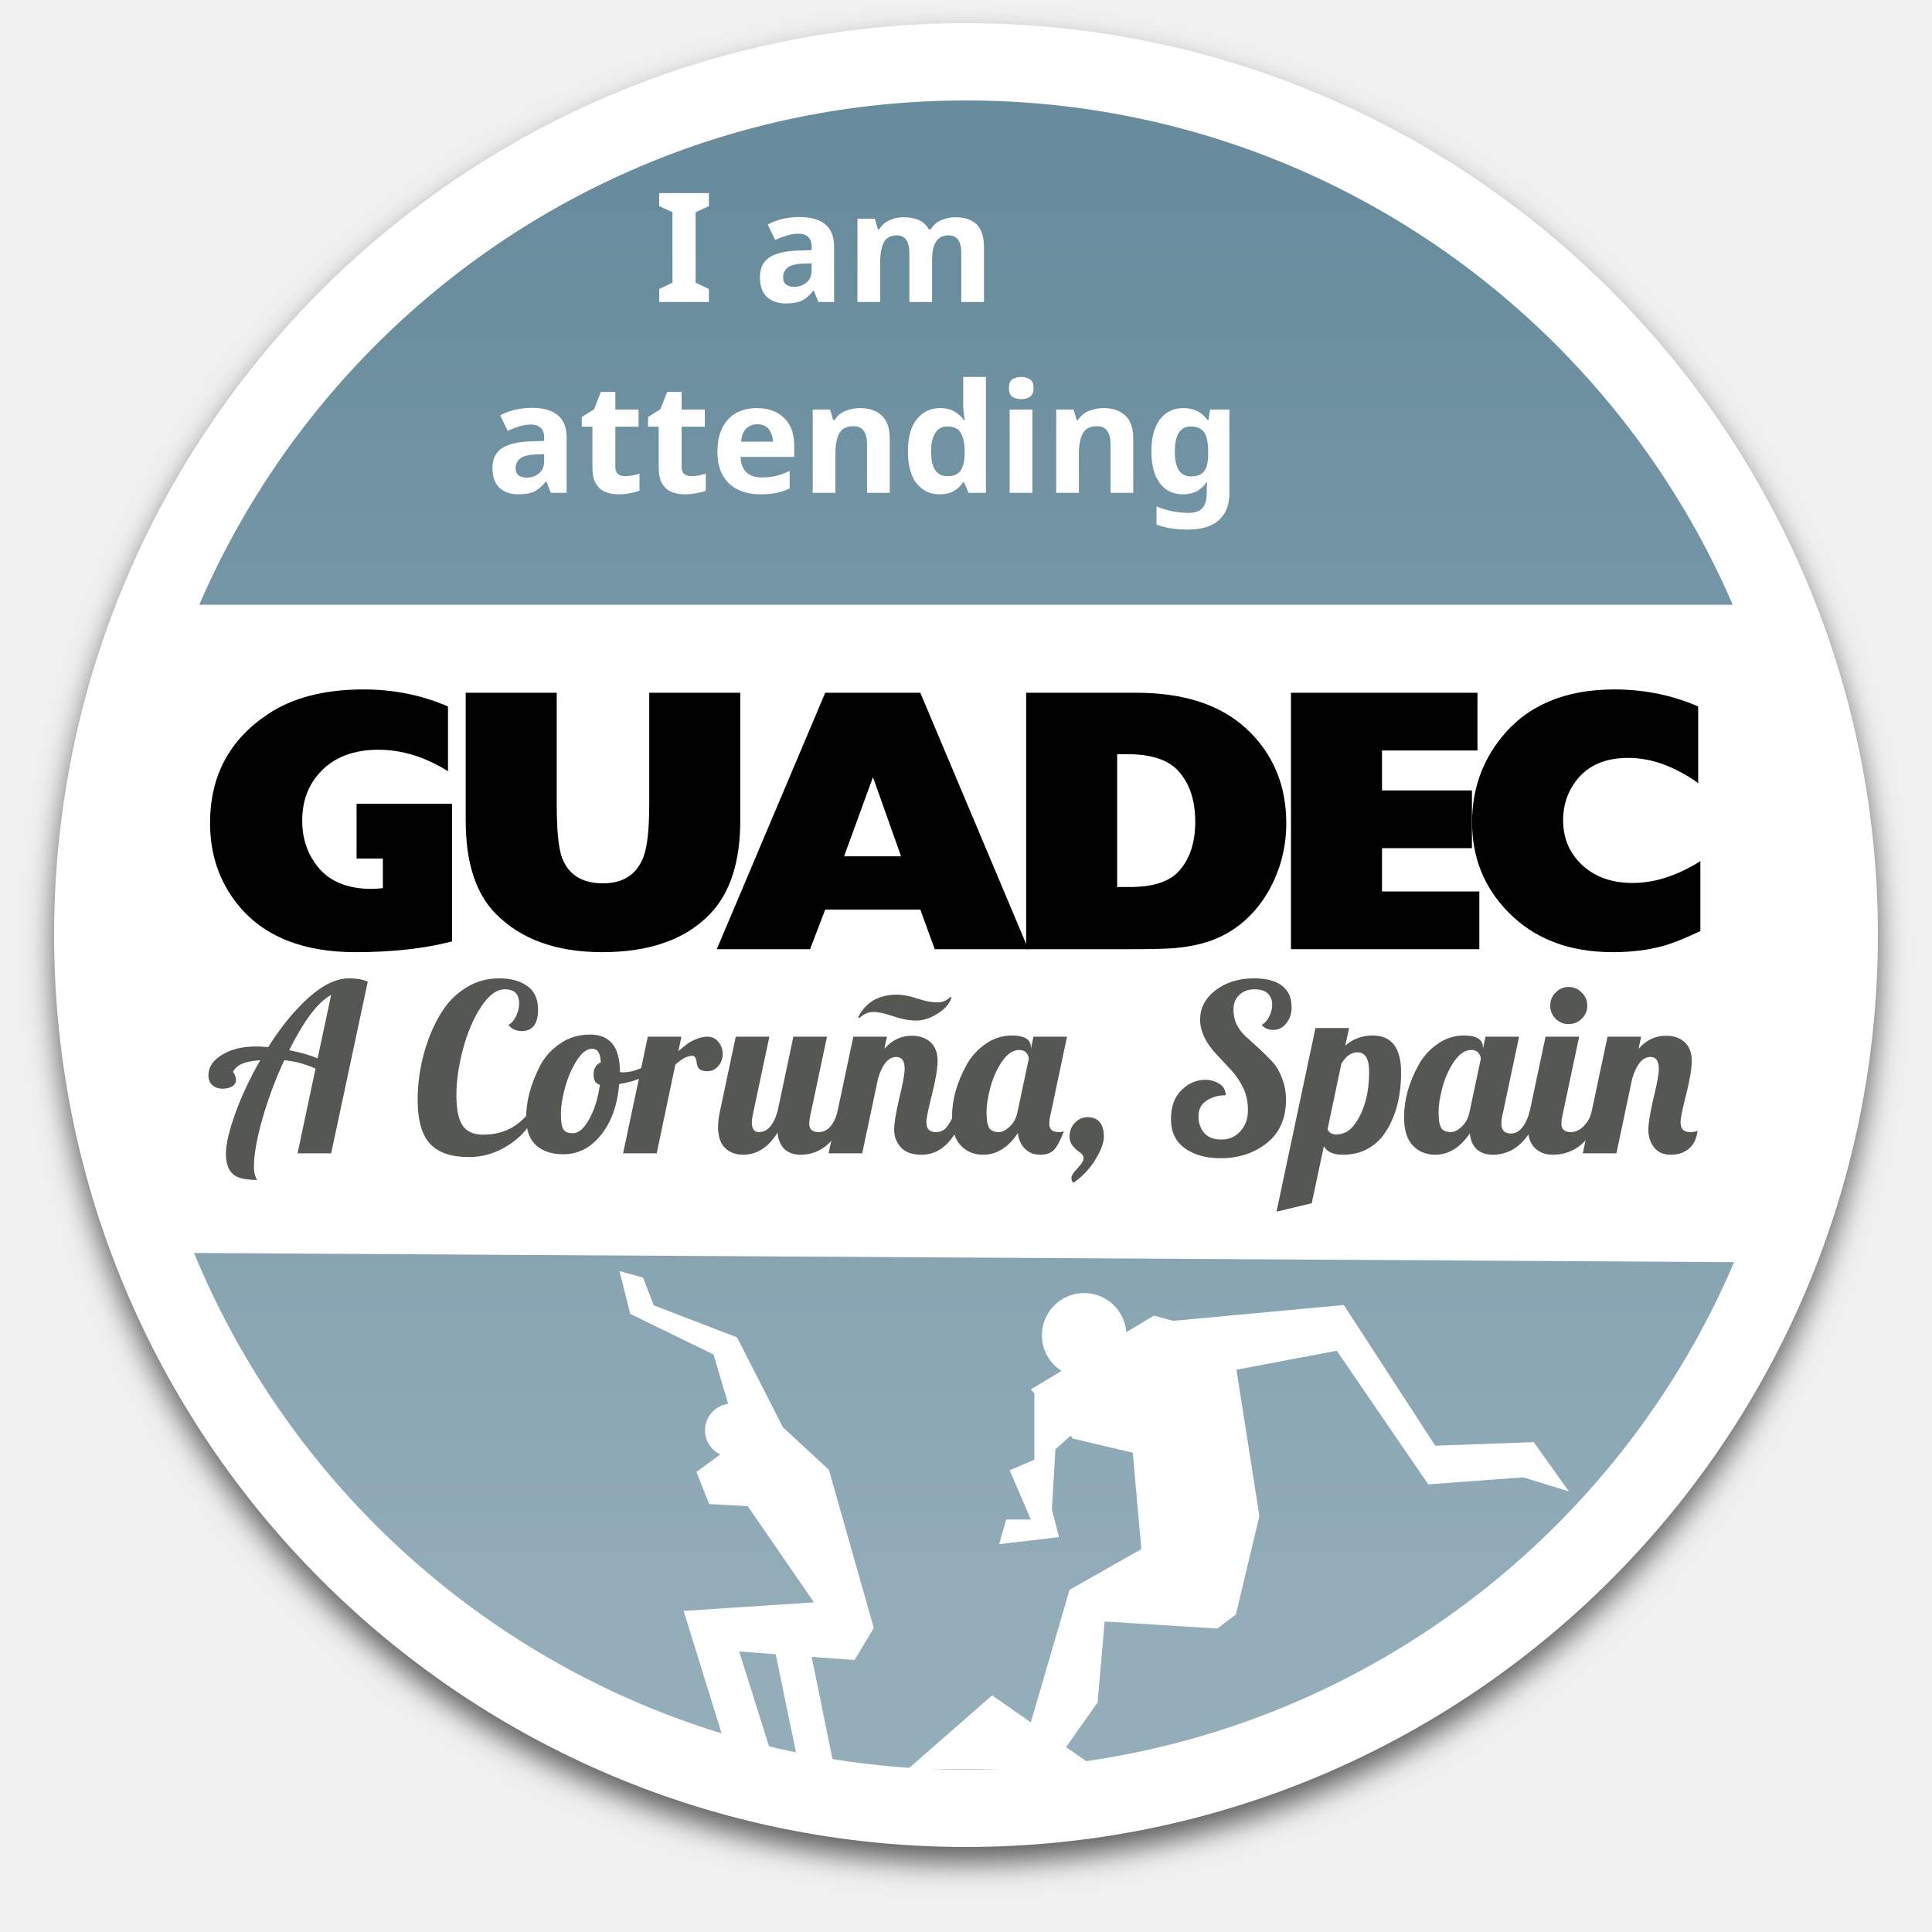
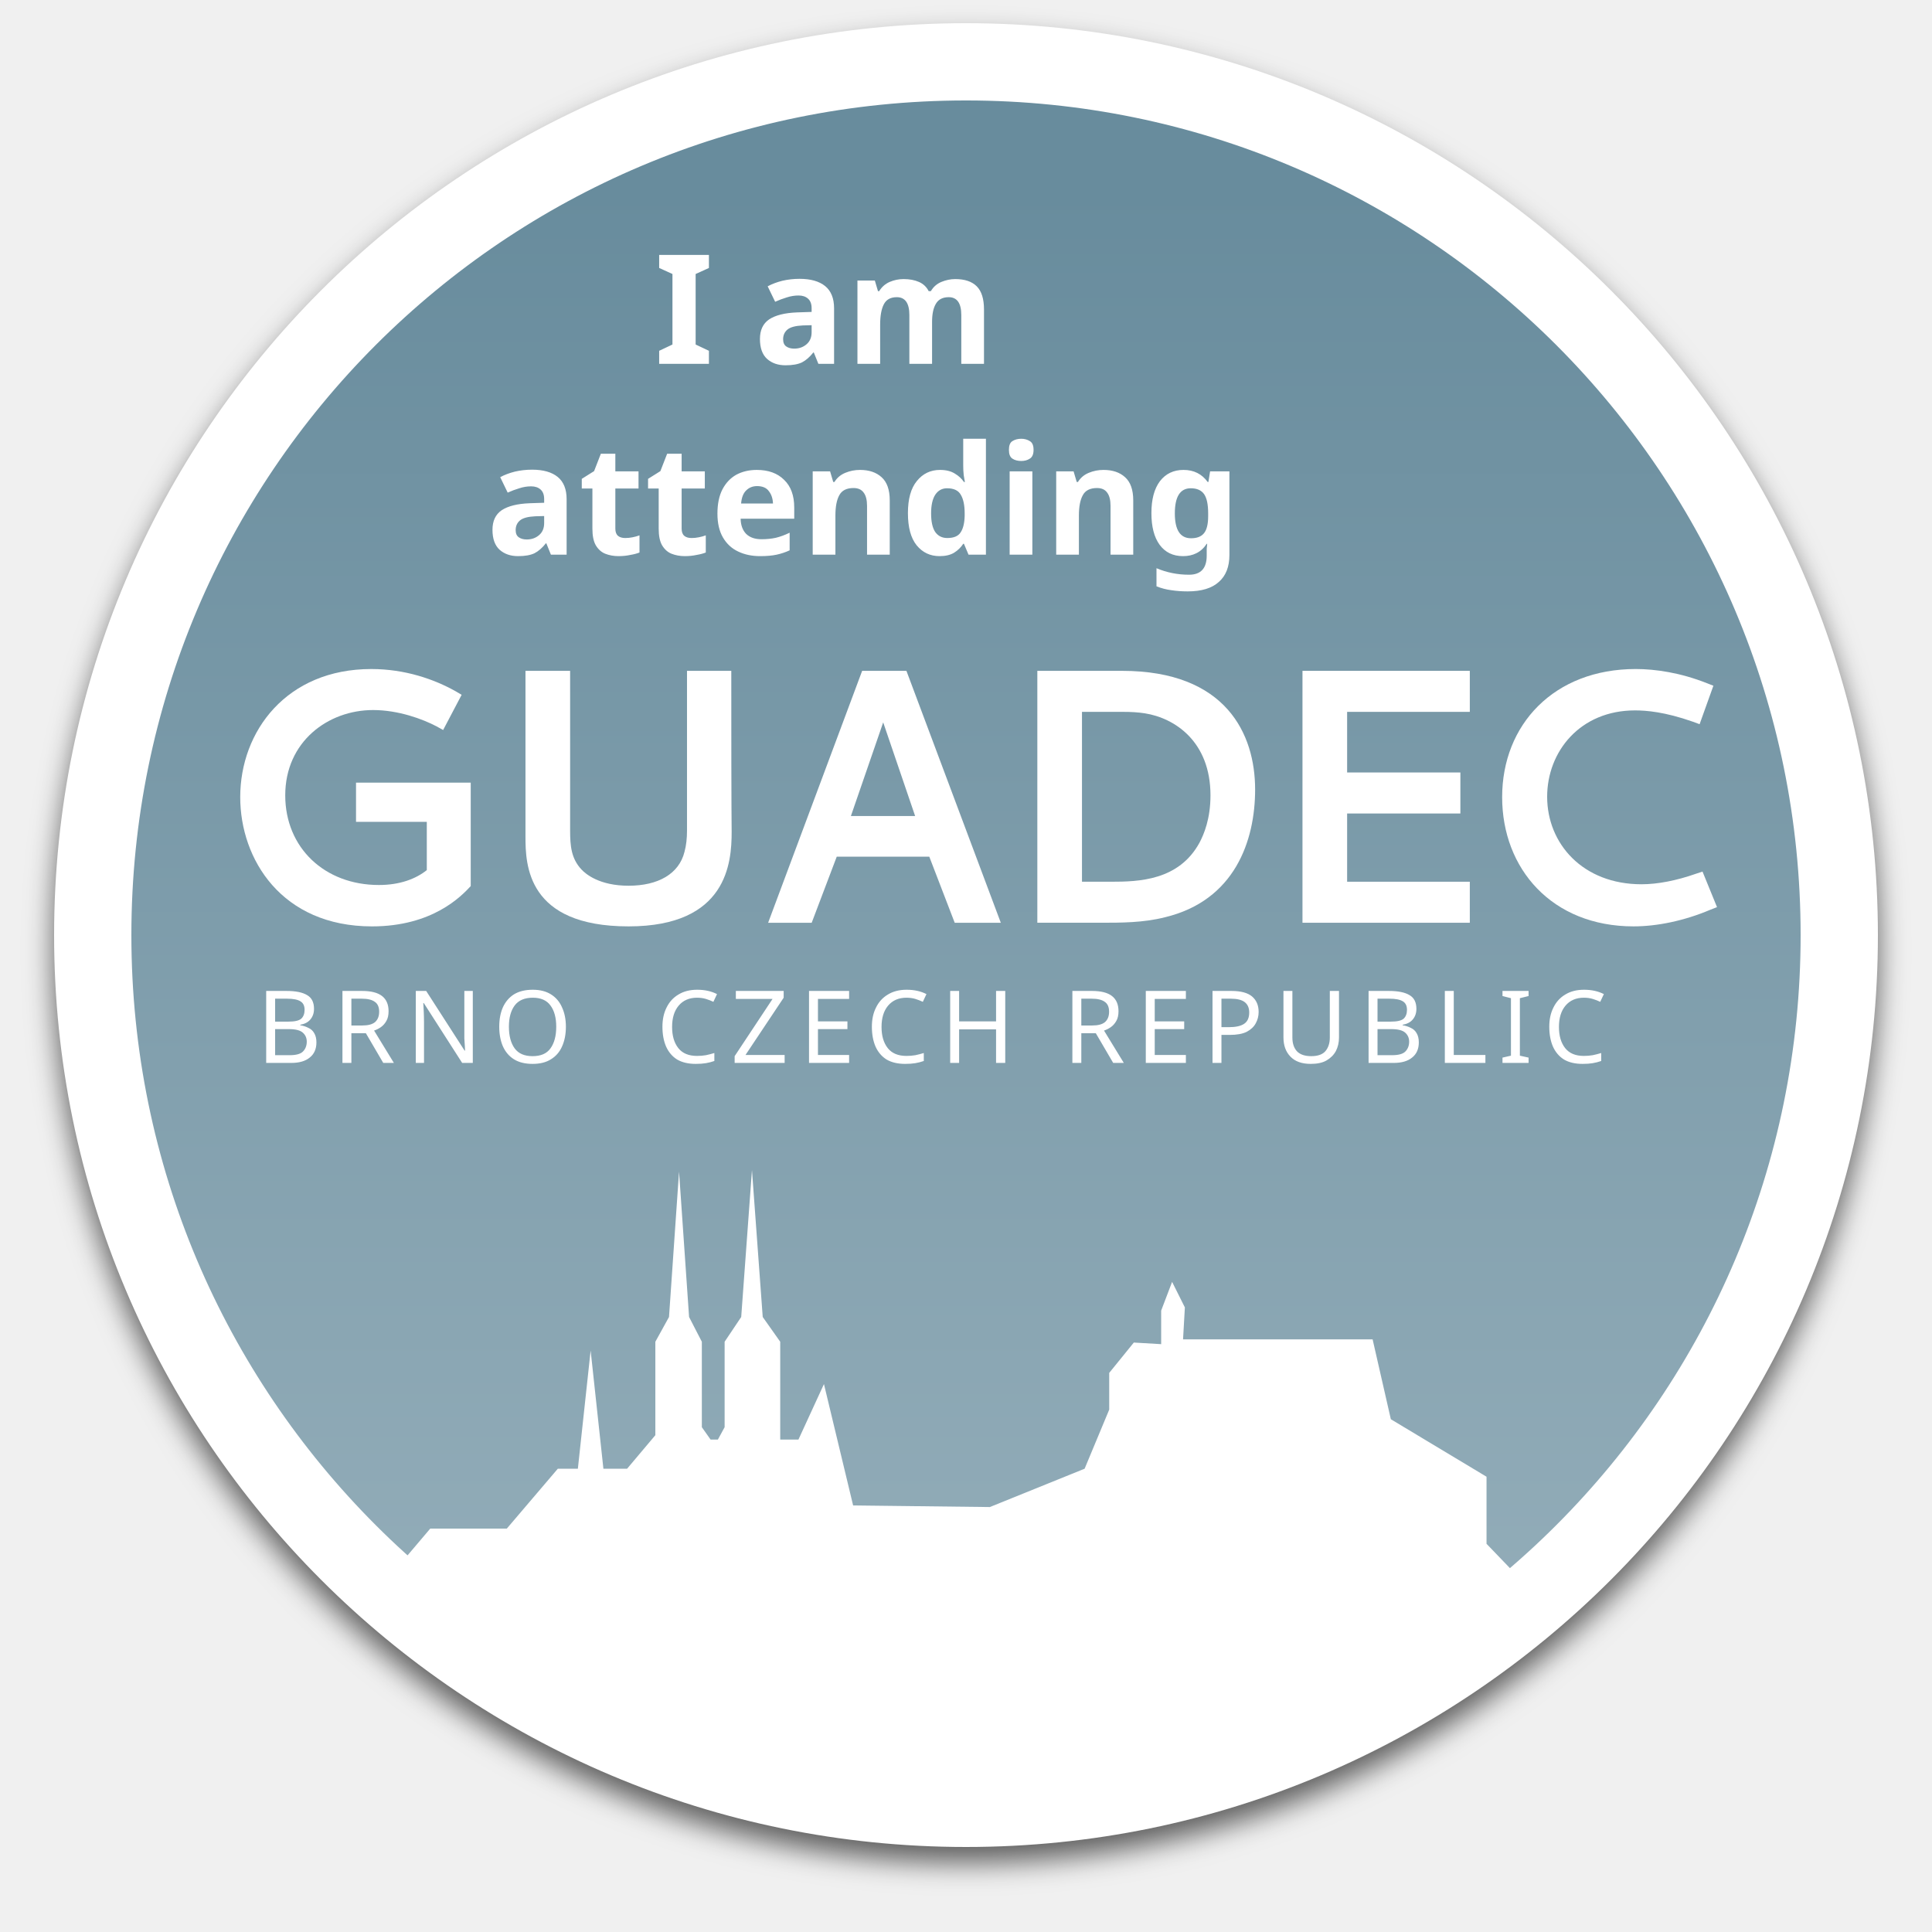
<svg xmlns="http://www.w3.org/2000/svg" xmlns:xlink="http://www.w3.org/1999/xlink" width="125" height="125" id="svg19724" version="1.1">
  <defs id="defs19726">
    <linearGradient id="linearGradient3778-0">
      <stop style="stop-color:#688c9d;stop-opacity:1" offset="0" id="stop3780-4" />
      <stop style="stop-color:#93adb9;stop-opacity:1" offset="1" id="stop3782-9" />
    </linearGradient>
    <linearGradient y2="299.804" x2="512.5" y1="610.862" x1="512.5" gradientTransform="matrix(1.658194,0,0,1.468746,-220.5398,-939.0605)" gradientUnits="userSpaceOnUse" id="linearGradient19808" xlink:href="#linearGradient3778-0" />
    <linearGradient xlink:href="#linearGradient3778-0" id="linearGradient20336" gradientUnits="userSpaceOnUse" gradientTransform="matrix(2.014795,0,0,1.784605,-298.1306,-1046.131)" x1="176.428" y1="1112.68" x2="176.428" y2="1165.106" />
    <linearGradient xlink:href="#linearGradient3778-0" id="linearGradient20370" gradientUnits="userSpaceOnUse" gradientTransform="matrix(2.014795,0,0,1.784605,-298.1306,-1971.493)" x1="176.428" y1="1112.68" x2="176.428" y2="1165.106" />
    <filter id="filter20439">
      <feGaussianBlur stdDeviation="0.908" id="feGaussianBlur20441" />
    </filter>
    <filter id="filter20451">
      <feGaussianBlur stdDeviation="2.269" id="feGaussianBlur20453" />
    </filter>
  </defs>
  <g id="layer1" transform="translate(0,-927.3622)">
    <path transform="translate(0,2)" d="m 62.5,941.375 c -25.681,0 -46.5,20.819 -46.5,46.5 0,25.681 20.819,46.5 46.5,46.5 25.681,0 46.5,-20.819 46.5,-46.5 0,-25.681 -20.819,-46.5 -46.5,-46.5 z" id="path20421" style="color:#000000;fill:#000000;fill-opacity:1;fill-rule:nonzero;stroke:#000000;stroke-width:5;stroke-miterlimit:4;stroke-opacity:1;stroke-dasharray:none;marker:none;visibility:visible;display:inline;overflow:visible;enable-background:new;opacity:0.563;filter:url(#filter20451)" xlink:href="#path19779" />
    <path xlink:href="#path19779" style="opacity:0.608;color:#000000;fill:#000000;fill-opacity:1;fill-rule:nonzero;stroke:#000000;stroke-width:5;stroke-miterlimit:4;stroke-opacity:1;stroke-dasharray:none;marker:none;visibility:visible;display:inline;overflow:visible;filter:url(#filter20439);enable-background:new" id="path20334" d="m 62.5,931.375 c -31.204,0 -56.5,25.296 -56.5,56.5 0,31.204 25.296,56.5 56.5,56.5 31.204,0 56.5,-25.296 56.5,-56.5 0,-31.204 -25.296,-56.5 -56.5,-56.5 z" transform="translate(0,1)" />
    <path style="color:#000000;fill:url(#linearGradient20336);fill-opacity:1;fill-rule:nonzero;stroke:#ffffff;stroke-width:5;stroke-miterlimit:4;stroke-opacity:1;stroke-dasharray:none;marker:none;visibility:visible;display:inline;overflow:visible;enable-background:new" d="m 119,987.862 c 0,31.204 -25.296,56.5 -56.5,56.5 -31.204,0 -56.5,-25.296 -56.5,-56.5 0,-31.204 25.296,-56.5 56.5,-56.5 31.204,0 56.5,25.296 56.5,56.5 z" id="path19779" />
-     <path style="color:#000000;fill:#ffffff;fill-opacity:1;fill-rule:nonzero;stroke:none;stroke-width:5;marker:none;visibility:visible;display:inline;overflow:visible;enable-background:new" d="M 10.969,39.125 C 5.432,48.212 6,51.749 6,62.5 6,68.993 7.096,75.236 9.113,81.048 L 114.577,81.675 C 116.152,76.475 119,68.209 119,62.5 c 0,-10.751 0.068,-14.288 -5.469,-23.375 z" transform="translate(0,927.3622)" id="path20366" />
-     <g transform="matrix(0.2816168,0,0,0.2816168,-39.98071,926.1469)" id="text5755" style="font-size:85.013px;font-style:normal;font-variant:normal;font-weight:normal;font-stretch:normal;text-align:start;line-height:125%;letter-spacing:0px;word-spacing:0px;writing-mode:lr-tb;text-anchor:start;fill:#000000;fill-opacity:1;stroke:none;font-family:Gill Sans ExtraBoldDisplay;-inkscape-font-specification:Gill Sans ExtraBoldDisplay">
-       <path id="path5800" style="line-height:125%;letter-spacing:-6.071;font-family:Gill Sans ExtraBoldDisplay;-inkscape-font-specification:Gill Sans ExtraBoldDisplay" d="m 244.892,166.619 0,14.877 c -5.271,-3.287 -10.598,-4.931 -15.982,-4.931 -5.554,5e-5 -9.918,1.615 -13.092,4.846 -2.947,3.004 -4.421,6.829 -4.421,11.477 -2e-5,3.741 0.992,6.999 2.975,9.777 2.72,3.911 7.028,5.866 12.922,5.866 0.737,1e-5 1.615,-0.057 2.635,-0.17 l 0,-6.801 -6.036,0 0,-12.582 21.933,0 0,31.625 c -6.348,1.644 -13.744,2.465 -22.188,2.465 -12.015,-10e-6 -20.97,-3.571 -26.864,-10.712 -4.364,-5.327 -6.546,-11.647 -6.546,-18.958 0,-10.768 4.421,-19.1 13.262,-24.994 5.668,-3.797 13.007,-5.696 22.018,-5.696 6.914,6e-5 13.375,1.304 19.383,3.911" />
-       <path id="path5802" style="line-height:125%;letter-spacing:-6.071;font-family:Gill Sans ExtraBoldDisplay;-inkscape-font-specification:Gill Sans ExtraBoldDisplay" d="m 291.128,163.473 20.913,0 0,29.33 c -7e-5,9.465 -2.295,16.606 -6.886,21.423 -5.611,5.894 -13.886,8.841 -24.824,8.841 -10.542,-10e-6 -18.703,-2.947 -24.484,-8.841 -4.591,-4.647 -6.886,-11.788 -6.886,-21.423 l 0,-29.33 20.913,0 0,25.589 c -3e-5,5.951 0.397,10.032 1.19,12.242 1.474,3.967 4.619,5.951 9.436,5.951 4.704,2e-5 7.821,-2.069 9.351,-6.206 0.85,-2.324 1.275,-6.319 1.275,-11.987 l 0,-25.589" />
-       <path id="path5804" style="line-height:125%;letter-spacing:-6.071;font-family:Gill Sans ExtraBoldDisplay;-inkscape-font-specification:Gill Sans ExtraBoldDisplay" d="m 356.721,222.387 -3.316,-9.096 -21.848,0 -3.486,9.096 -21.423,0 24.909,-58.914 21.848,0 24.824,58.914 -21.508,0 m -14.197,-39.531 -6.631,18.193 13.092,0 -6.461,-18.193" />
-       <path id="path5806" style="line-height:125%;letter-spacing:-6.071;font-family:Gill Sans ExtraBoldDisplay;-inkscape-font-specification:Gill Sans ExtraBoldDisplay" d="m 377.72,222.387 0,-58.914 25.334,0 c 10.882,6e-5 19.298,2.749 25.249,8.246 6.121,5.668 9.181,12.922 9.181,21.763 -7e-5,5.554 -1.36,10.74 -4.081,15.557 -2.891,4.987 -6.744,8.558 -11.562,10.712 -2.777,1.247 -6.093,2.04 -9.947,2.38 -1.984,0.17 -5.413,0.255 -10.287,0.255 l -23.889,0 m 20.913,-44.802 0,30.52 2.89,0 c 5.157,2e-5 8.841,-1.133 11.052,-3.401 2.664,-2.777 3.996,-6.631 3.996,-11.562 -4e-5,-5.157 -1.389,-9.153 -4.166,-11.987 -2.324,-2.38 -6.149,-3.571 -11.477,-3.571 l -2.295,0" />
-       <path id="path5808" style="line-height:125%;letter-spacing:-6.071;font-family:Gill Sans ExtraBoldDisplay;-inkscape-font-specification:Gill Sans ExtraBoldDisplay" d="m 481.836,209.125 0,13.262 -43.272,0 0,-58.914 42.847,0 0,13.262 -21.933,0 0,9.181 20.658,0 0,13.262 -20.658,0 0,9.947 22.358,0" />
-       <path id="path5810" style="line-height:125%;letter-spacing:-6.071;font-family:Gill Sans ExtraBoldDisplay;-inkscape-font-specification:Gill Sans ExtraBoldDisplay" d="m 532.622,202.154 0,16.067 c -3.457,1.644 -6.291,2.777 -8.501,3.401 -3.457,0.963 -7.34,1.445 -11.647,1.445 -10.088,-10e-6 -18.136,-3.117 -24.144,-9.351 -5.441,-5.611 -8.161,-12.44 -8.161,-20.488 0,-7.424 2.267,-13.942 6.801,-19.553 5.894,-7.311 14.537,-10.967 25.929,-10.967 6.801,6e-5 13.205,1.304 19.213,3.911 l 0,17.598 c -5.441,-3.854 -10.797,-5.781 -16.067,-5.781 -5.328,5e-5 -9.323,1.757 -11.987,5.271 -1.984,2.607 -2.975,5.611 -2.975,9.011 -2e-5,4.194 1.474,7.651 4.421,10.372 2.947,2.72 6.801,4.081 11.562,4.081 5.044,10e-6 10.23,-1.672 15.557,-5.016" />
+     <text xml:space="preserve" style="font-size:9.877px;font-style:normal;font-variant:normal;font-weight:bold;font-stretch:normal;text-align:center;line-height:125%;letter-spacing:0px;word-spacing:0px;writing-mode:lr-tb;text-anchor:middle;fill:#ffffff;fill-opacity:1;stroke:none;font-family:Cantarell;-inkscape-font-specification:Cantarell Bold" x="62.297" y="950.902" id="text20415">
+       <tspan id="tspan20417" x="63.647" y="950.902">I am </tspan>
+       <tspan x="62.297" y="963.249" id="tspan20419">attending</tspan>
+     </text>
+     <path style="color:#000000;fill:#ffffff;fill-opacity:1;fill-rule:nonzero;stroke:none;stroke-width:1;marker:none;visibility:visible;display:inline;overflow:visible;enable-background:accumulate" id="path7675-5-4-0-2" d="m 271,350.594 a 53.5,53.5 0 1 1 -107,0 53.5,53.5 0 1 1 107,0 z" transform="matrix(4.112957,0,0,4.112957,-491.0682,-750.2557)" />
+     <path style="fill:#ffffff;fill-opacity:1;stroke:none" d="m 26.303,1032.116 0,-4.045 1.533,-1.808 4.953,0 3.302,-3.875 1.297,0 0.826,-7.647 0.826,7.647 1.533,0 1.828,-2.17 0,-6.045 0.884,-1.602 0.649,-9.403 0.649,9.403 0.826,1.602 0,5.528 0.566,0.801 0.472,0 0.436,-0.801 0,-5.528 1.073,-1.602 0.696,-9.507 0.696,9.507 1.132,1.602 0,6.329 1.179,0 1.651,-3.591 1.887,7.853 8.845,0.104 6.132,-2.48 1.592,-3.823 0,-2.377 1.592,-1.963 1.769,0.104 0,-2.17 0.708,-1.86 0.826,1.653 -0.118,2.067 12.265,0 1.179,5.167 6.191,3.72 0,4.34 3.479,3.617 0,1.522 -16.421,8.475 -20.92,4.334 -18.451,-3.342 -17.562,-9.736" id="path6207-4-2-4-7" />
+     <g transform="matrix(0.2964515,0,0,0.2964515,-31.62758,904.8452)" style="font-size:79.219px;font-style:normal;font-variant:normal;font-weight:bold;font-stretch:normal;text-align:start;line-height:125%;letter-spacing:0px;word-spacing:0px;writing-mode:lr-tb;text-anchor:start;fill:#ffffff;fill-opacity:1;stroke:none;font-family:Cantarell;-inkscape-font-specification:Cantarell Bold" id="text3000-5-5-2-3-0">
+       <path d="m 209.421,269.341 0,-22.577 -25.033,0 0,8.556 15.448,0 0,10.536 c -2.377,1.901 -5.862,3.248 -10.457,3.248 -11.883,0 -20.439,-8.16 -20.439,-19.567 0,-11.724 9.348,-18.616 19.171,-18.616 5.545,0 10.853,1.98 13.863,3.565 l 1.426,0.792 4.04,-7.684 -1.347,-0.792 c -4.674,-2.614 -11.011,-4.832 -18.379,-4.832 -18.458,0 -28.598,13.546 -28.598,27.964 0,13.546 9.031,28.202 28.757,28.202 13.23,0 19.488,-6.575 21.548,-8.793" style="fill:#ffffff;fill-opacity:1" id="path6549-6-1-2-3-3" />
+       <path d="m 243.87,278.135 c 21.548,0 22.498,-13.943 22.498,-20.597 0,-3.565 -0.079,-4e-5 -0.079,-35.173 l -9.665,0 0,34.856 c 0,1.664 -0.158,3.248 -0.555,4.674 -1.188,4.753 -5.704,7.367 -12.2,7.367 -6.338,0 -9.348,-2.535 -10.298,-3.565 -2.218,-2.377 -2.456,-5.149 -2.456,-8.476 l 0,-34.856 -9.744,0 0,35.728 0,0.475 c 0,6.1 0.317,19.567 22.498,19.567" style="fill:#ffffff;fill-opacity:1" id="path6551-0-5-4-9-7" />
+       <path d="m 294.849,222.365 -20.518,54.978 9.506,0 5.466,-14.418 20.201,0 5.545,14.418 10.061,0 -20.597,-54.978 -9.665,0 m 11.566,31.688 -14.022,0 7.051,-20.439 6.971,20.439" style="fill:#ffffff;fill-opacity:1" id="path6553-16-5-6-8-9" />
+       <path d="m 351.779,231.316 c 1.664,0 3.248,0.079 4.753,0.317 6.575,1.03 14.339,6.179 14.339,17.904 0,5.149 -1.426,8.476 -2.377,10.298 -4.515,8.318 -13.309,8.556 -19.329,8.556 l -6.338,0 0,-37.075 8.952,0 m -0.238,-8.952 -18.458,0 0,54.978 13.705,0 c 4.595,0 9.427,0 14.101,-1.188 15.289,-3.644 19.726,-16.715 19.726,-27.885 0,-12.121 -6.338,-25.905 -29.073,-25.905" style="fill:#ffffff;fill-opacity:1" id="path6555-2-6-4-0-7" />
+       <path d="m 390.95,277.343 36.52,0 0,-8.952 -26.776,0 0,-14.893 24.716,0 0,-8.952 -24.716,0 0,-13.23 26.776,0 0,-8.952 -36.52,0 0,54.978" style="fill:#ffffff;fill-opacity:1" id="path6557-6-3-1-9-4" />
+       <path d="m 463.68,221.968 c -17.824,0 -29.153,12.121 -29.153,27.964 0,15.606 10.853,28.202 28.677,28.202 5.07,0 11.011,-1.188 16.794,-3.644 l 1.426,-0.555 -3.169,-7.763 -1.426,0.475 c -4.278,1.505 -8.397,2.297 -11.883,2.297 -12.833,0 -20.597,-8.873 -20.597,-19.092 0,-9.902 7.209,-18.854 19.171,-18.854 2.456,0 6.496,0.317 12.596,2.456 l 1.505,0.555 3.01,-8.397 -1.426,-0.555 c -5.783,-2.297 -11.249,-3.09 -15.527,-3.09" style="fill:#ffffff;fill-opacity:1" id="path6559-6-5-4-4-2" />
    </g>
-     <g transform="matrix(0.2816072,0,0,0.2816072,-219.0429,874.1142)" id="text3581" style="font-size:53.605px;font-style:normal;font-variant:normal;font-weight:normal;font-stretch:normal;text-align:start;line-height:125%;letter-spacing:0px;word-spacing:0px;writing-mode:lr-tb;text-anchor:start;fill:#555753;fill-opacity:1;stroke:none;font-family:Lobster;-inkscape-font-specification:Lobster">
-       <path id="path3586" d="m 853.915,454.065 -7.719,0 4.128,-19.459 c -2.359,-1.072 -4.753,-1.715 -7.183,-1.93 -2.037,4.396 -3.717,8.898 -5.039,13.508 -1.287,4.574 -1.93,8.237 -1.93,10.989 -1e-5,1.251 0.25,2.251 0.75,3.002 -2.716,-10e-6 -4.556,-0.429 -5.521,-1.287 -1.108,-0.965 -1.662,-2.537 -1.662,-4.717 0,-2.18 0.715,-5.271 2.144,-9.274 1.465,-4.038 3.377,-8.112 5.736,-12.222 -3.574,0.214 -5.664,1.144 -6.272,2.787 0.143,2e-5 0.286,0.197 0.429,0.59 0.179,0.357 0.268,0.786 0.268,1.287 0,0.5 -0.286,0.947 -0.858,1.34 -0.572,0.357 -1.322,0.536 -2.251,0.536 -0.893,10e-6 -1.662,-0.268 -2.305,-0.804 -0.608,-0.536 -0.911,-1.304 -0.911,-2.305 0,-1.858 1.036,-3.413 3.109,-4.664 2.073,-1.286 4.681,-1.93 7.826,-1.93 0.75,3e-5 1.68,0.054 2.787,0.161 2.93,-4.646 6.022,-8.434 9.274,-11.364 3.288,-2.966 6.415,-4.449 9.381,-4.449 1.608,4e-5 3.02,0.25 4.235,0.75 l -8.416,39.453 m -3.109,-21.817 3.109,-14.581 c -3.002,1.608 -6.218,5.843 -9.649,12.704 2.573,0.5 4.753,1.126 6.54,1.876" />
-       <path id="path3588" d="m 897.106,419.651 c -2e-5,-2.18 -1.09,-3.27 -3.27,-3.27 -1.894,4e-5 -3.717,1.34 -5.468,4.02 -1.751,2.645 -3.145,5.897 -4.181,9.756 -1.001,3.86 -1.501,7.38 -1.501,10.56 -10e-6,3.181 0.465,5.486 1.394,6.915 0.929,1.429 2.519,2.144 4.771,2.144 4.503,0 8.076,-1.787 10.721,-5.361 l 1.233,0.536 c -0.893,2.251 -2.269,4.163 -4.128,5.736 -3.395,2.823 -7.112,4.235 -11.15,4.235 -4.038,0 -7.004,-1.018 -8.898,-3.055 -1.894,-2.037 -2.841,-5.414 -2.841,-10.131 0,-4.717 0.84,-9.381 2.519,-13.991 0.965,-2.573 2.126,-4.86 3.484,-6.861 1.394,-2.037 3.181,-3.717 5.361,-5.039 2.216,-1.322 4.664,-1.983 7.344,-1.983 2.716,4e-5 4.878,0.59 6.486,1.769 1.644,1.144 2.466,2.948 2.466,5.414 -2e-5,3.288 -1.251,4.932 -3.752,4.932 -1.251,2e-5 -2.269,-0.465 -3.055,-1.394 0.643,-0.322 1.215,-0.965 1.715,-1.93 0.5,-1.001 0.75,-2.001 0.75,-3.002" />
-       <path id="path3590" d="m 913.404,426.78 c 4.574,3e-5 6.861,2.859 6.861,8.577 0.143,0.071 0.339,0.107 0.59,0.107 2.43,2e-5 5.182,-1.072 8.255,-3.216 l 0.482,1.447 c -2.108,2.287 -5.271,3.77 -9.488,4.449 -0.429,4.896 -1.84,8.809 -4.235,11.74 -2.359,2.93 -5.218,4.396 -8.577,4.396 -2.645,0 -4.735,-0.679 -6.272,-2.037 -1.537,-1.358 -2.305,-3.502 -2.305,-6.433 0,-3.717 1.054,-7.648 3.163,-11.793 1.072,-2.073 2.609,-3.788 4.61,-5.146 2.001,-1.394 4.306,-2.091 6.915,-2.091 m -3.967,22.675 c 1.322,0 2.573,-1.072 3.752,-3.216 1.215,-2.144 2.037,-4.789 2.466,-7.934 -0.965,-0.214 -1.447,-1.001 -1.447,-2.359 -10e-6,-1.358 0.554,-2.287 1.662,-2.787 -0.071,-1.144 -0.268,-1.948 -0.59,-2.412 -0.286,-0.465 -0.768,-0.697 -1.447,-0.697 -1.179,3e-5 -2.341,0.893 -3.484,2.68 -1.144,1.787 -2.037,3.842 -2.68,6.165 -0.643,2.323 -0.965,4.378 -0.965,6.165 -10e-6,1.751 0.197,2.93 0.59,3.538 0.393,0.572 1.108,0.858 2.144,0.858" />
-       <path id="path3592" d="m 926.669,427.263 7.719,0 -0.697,3.324 c 0.822,-0.715 1.483,-1.251 1.983,-1.608 0.5,-0.393 1.179,-0.768 2.037,-1.126 0.858,-0.393 1.769,-0.59 2.734,-0.59 0.965,3e-5 1.769,0.393 2.412,1.179 0.679,0.786 1.018,1.715 1.018,2.787 -2e-5,1.072 -0.34,2.001 -1.018,2.787 -0.679,0.786 -1.501,1.179 -2.466,1.179 -0.929,2e-5 -1.572,-0.179 -1.93,-0.536 -0.322,-0.393 -0.5,-0.804 -0.536,-1.233 -0.107,-1.179 -0.447,-1.769 -1.018,-1.769 -1.144,2e-5 -2.448,0.679 -3.913,2.037 l -4.288,20.37 -7.719,0 5.682,-26.803" />
-       <path id="path3594" d="m 960.116,427.263 7.719,0 -3.86,18.226 c -0.143,0.608 -0.214,1.215 -0.214,1.823 -2e-5,1.251 0.733,1.876 2.198,1.876 1.966,1e-5 3.413,-1.572 4.342,-4.717 l 2.251,0 c -2.323,6.611 -5.914,9.917 -10.775,9.917 -1.537,0 -2.77,-0.429 -3.699,-1.287 -0.929,-0.893 -1.465,-2.162 -1.608,-3.806 -2.073,3.395 -4.717,5.092 -7.934,5.092 -1.715,0 -3.109,-0.536 -4.181,-1.608 -1.036,-1.072 -1.555,-2.68 -1.555,-4.824 0,-0.965 0.143,-2.126 0.429,-3.484 l 3.645,-17.207 7.719,0 -3.86,18.226 c -0.107,0.536 -0.161,1.036 -0.161,1.501 -10e-6,1.465 0.536,2.198 1.608,2.198 1.93,1e-5 3.359,-1.572 4.288,-4.717 l 3.645,-17.207" />
-       <path id="path3596" d="m 985.68,434.66 c -2e-5,-1.823 -0.643,-2.734 -1.93,-2.734 -1.787,3e-5 -3.181,1.644 -4.181,4.932 l -3.645,17.207 -7.719,0 5.682,-26.803 7.719,0 -0.59,2.787 c 1.751,-2.001 3.842,-3.002 6.272,-3.002 1.823,3e-5 3.27,0.5 4.342,1.501 1.072,1.001 1.608,2.412 1.608,4.235 -3e-5,1.787 -0.429,4.378 -1.287,7.773 -0.858,3.359 -1.287,5.486 -1.287,6.379 -2e-5,1.501 0.715,2.251 2.144,2.251 1.072,1e-5 1.912,-0.375 2.519,-1.126 0.608,-0.75 1.269,-1.948 1.983,-3.592 l 2.251,0 c -2.251,6.611 -5.575,9.917 -9.971,9.917 -2.18,0 -3.788,-0.572 -4.824,-1.715 -1.001,-1.179 -1.501,-2.502 -1.501,-3.967 -2e-5,-1.501 0.393,-3.931 1.179,-7.29 0.822,-3.359 1.233,-5.611 1.233,-6.754 m 10.453,-16.51 0.322,0.054 c -0.322,1.322 -1.358,2.555 -3.109,3.699 -1.715,1.108 -3.377,1.662 -4.985,1.662 -1.572,3e-5 -3.324,-0.322 -5.253,-0.965 -1.93,-0.679 -3.466,-1.018 -4.61,-1.018 -1.144,3e-5 -2.216,0.465 -3.216,1.394 l -0.322,-0.107 c 1.751,-3.502 4.735,-5.253 8.952,-5.253 1.358,3e-5 2.93,0.304 4.717,0.911 1.787,0.572 3.288,0.858 4.503,0.858 1.251,3e-5 2.251,-0.411 3.002,-1.233" />
-       <path id="path3598" d="m 1015.265,427.263 7.719,0 -3.86,18.226 c -0.143,0.608 -0.214,1.215 -0.214,1.823 0,1.251 0.733,1.876 2.198,1.876 0.465,1e-5 0.858,-0.071 1.179,-0.214 -0.786,2.037 -1.537,3.449 -2.251,4.235 -0.715,0.786 -1.769,1.179 -3.163,1.179 -1.394,0 -2.555,-0.429 -3.484,-1.287 -0.929,-0.893 -1.501,-2.126 -1.715,-3.699 -2.18,3.324 -4.842,4.985 -7.987,4.985 -2.037,0 -3.734,-0.697 -5.092,-2.091 -1.358,-1.394 -2.037,-3.574 -2.037,-6.54 0,-4.003 1.126,-8.023 3.377,-12.061 1.072,-1.93 2.519,-3.52 4.342,-4.771 1.823,-1.286 3.842,-1.93 6.057,-1.93 2.895,3e-5 4.342,0.911 4.342,2.734 l 0,0.375 0.59,-2.841 m -3.27,3.055 c -1.429,2e-5 -2.752,0.893 -3.967,2.68 -1.179,1.751 -2.073,3.752 -2.68,6.004 -0.572,2.216 -0.858,4.02 -0.858,5.414 0,1.358 0.089,2.359 0.268,3.002 0.179,0.608 0.429,1.036 0.75,1.287 0.465,0.322 1.072,0.482 1.823,0.482 0.75,1e-5 1.572,-0.411 2.466,-1.233 0.929,-0.858 1.537,-2.019 1.823,-3.484 l 2.573,-12.115 c 0,-0.465 -0.179,-0.911 -0.536,-1.34 -0.357,-0.465 -0.911,-0.697 -1.662,-0.697" />
-       <path id="path3600" d="m 1026.083,453.958 c -1.68,-1.108 -2.519,-2.323 -2.519,-3.645 0,-1.358 0.411,-2.448 1.233,-3.27 0.822,-0.858 1.805,-1.287 2.948,-1.287 1.179,1e-5 2.091,0.375 2.734,1.126 0.643,0.75 0.965,1.858 0.965,3.324 0,1.429 -0.643,3.181 -1.93,5.253 -1.251,2.108 -2.93,3.895 -5.039,5.361 -0.322,-0.214 -0.482,-0.59 -0.482,-1.126 0,-0.5 0.465,-1.233 1.394,-2.198 0.929,-0.965 1.394,-1.715 1.394,-2.251 0,-0.536 -0.232,-0.965 -0.697,-1.287" />
-       <path id="path3602" d="m 1073.933,417.399 c 0.429,0.822 0.643,1.912 0.643,3.27 -10e-5,1.322 -0.411,2.502 -1.233,3.538 -0.786,1.001 -1.769,1.501 -2.948,1.501 -1.144,3e-5 -2.037,-0.375 -2.68,-1.126 0.715,-0.429 1.286,-1.072 1.715,-1.93 0.465,-0.893 0.697,-1.823 0.697,-2.787 0,-0.965 -0.322,-1.787 -0.965,-2.466 -0.643,-0.679 -1.68,-1.018 -3.109,-1.018 -1.429,4e-5 -2.591,0.429 -3.484,1.287 -0.893,0.822 -1.34,1.93 -1.34,3.324 0,1.394 0.286,2.645 0.858,3.752 0.608,1.072 1.358,1.983 2.251,2.734 l 2.948,2.68 c 1.036,0.965 2.001,1.93 2.895,2.895 0.893,0.965 1.626,2.216 2.198,3.752 0.607,1.501 0.911,3.163 0.911,4.985 0,4.253 -1.465,7.558 -4.396,9.917 -2.93,2.323 -6.486,3.484 -10.667,3.484 -3.324,-10e-6 -6.057,-0.768 -8.202,-2.305 -2.108,-1.537 -3.163,-3.752 -3.163,-6.647 0,-2.895 0.804,-5.128 2.412,-6.701 1.608,-1.572 3.431,-2.359 5.468,-2.359 1.179,10e-6 2.233,0.286 3.163,0.858 0.965,0.536 1.483,1.429 1.554,2.68 -1.68,2e-5 -3.145,0.411 -4.396,1.233 -1.251,0.822 -1.876,2.019 -1.876,3.592 0,1.572 0.447,2.859 1.34,3.86 0.893,1.001 2.198,1.501 3.913,1.501 1.751,0 3.198,-0.625 4.342,-1.876 1.179,-1.287 1.769,-2.895 1.769,-4.824 0,-1.966 -0.375,-3.717 -1.126,-5.253 -0.75,-1.537 -1.68,-2.895 -2.788,-4.074 l -3.216,-3.431 c -2.573,-2.716 -3.86,-5.414 -3.86,-8.094 -1e-4,-2.68 1.179,-4.932 3.538,-6.754 2.394,-1.823 5.343,-2.734 8.845,-2.734 4.074,4e-5 6.736,1.179 7.987,3.538" />
-       <path id="path3604" d="m 1080.061,425.279 7.719,0 -0.858,4.02 c 1.787,-1.537 3.877,-2.305 6.272,-2.305 4.36,3e-5 6.54,2.823 6.54,8.47 0,5.825 -1.34,10.614 -4.02,14.366 -0.965,1.322 -2.233,2.412 -3.806,3.27 -1.573,0.858 -3.431,1.287 -5.575,1.287 -2.144,0 -3.591,-0.643 -4.342,-1.93 l -2.787,13.08 -8.094,1.93 8.952,-42.187 m 4.824,24.444 c 1.751,10e-6 3.216,-0.876 4.396,-2.627 2.073,-3.038 3.109,-6.969 3.109,-11.793 0,-2.966 -0.893,-4.449 -2.68,-4.449 -1.429,2e-5 -2.662,0.876 -3.699,2.627 l -3.163,15.009 c 0.286,0.822 0.965,1.233 2.037,1.233" />
-       <path id="path3606" d="m 1119.125,427.263 7.719,0 -3.86,18.226 c -0.143,0.608 -0.214,1.179 -0.214,1.715 0,1.537 0.733,2.305 2.198,2.305 1.894,10e-6 3.341,-1.68 4.342,-5.039 l 2.252,0 c -2.323,6.611 -5.915,9.917 -10.775,9.917 -1.501,0 -2.716,-0.411 -3.645,-1.233 -0.929,-0.858 -1.465,-2.091 -1.608,-3.699 -2.216,3.288 -4.878,4.932 -7.987,4.932 -2.037,0 -3.735,-0.697 -5.093,-2.091 -1.358,-1.394 -2.037,-3.574 -2.037,-6.54 0,-4.003 1.126,-8.023 3.377,-12.061 1.072,-1.93 2.519,-3.52 4.342,-4.771 1.823,-1.286 3.842,-1.93 6.057,-1.93 2.895,3e-5 4.342,0.911 4.342,2.734 l 0,0.375 0.59,-2.841 m -3.27,3.055 c -1.429,2e-5 -2.752,0.893 -3.967,2.68 -1.179,1.751 -2.073,3.752 -2.68,6.004 -0.572,2.216 -0.858,4.02 -0.858,5.414 0,1.358 0.089,2.359 0.268,3.002 0.179,0.608 0.429,1.036 0.75,1.287 0.465,0.322 1.072,0.482 1.823,0.482 0.75,1e-5 1.572,-0.411 2.466,-1.233 0.929,-0.858 1.537,-2.019 1.823,-3.484 l 2.573,-12.115 c -10e-5,-0.465 -0.179,-0.911 -0.536,-1.34 -0.357,-0.465 -0.911,-0.697 -1.662,-0.697" />
-       <path id="path3608" d="m 1135.228,423.135 c -0.822,-0.822 -1.233,-1.823 -1.233,-3.002 0,-1.179 0.411,-2.18 1.233,-3.002 0.822,-0.858 1.823,-1.286 3.002,-1.287 1.179,4e-5 2.18,0.429 3.002,1.287 0.858,0.822 1.286,1.823 1.286,3.002 0,1.179 -0.429,2.18 -1.286,3.002 -0.822,0.822 -1.823,1.233 -3.002,1.233 -1.179,3e-5 -2.18,-0.411 -3.002,-1.233 m -2.305,4.128 7.719,0 -3.86,18.226 c -0.143,0.608 -0.214,1.215 -0.214,1.823 0,1.251 0.733,1.876 2.198,1.876 1.036,1e-5 2.001,-0.447 2.895,-1.34 0.893,-0.893 1.537,-2.019 1.93,-3.377 l 2.252,0 c -2.323,6.611 -6.075,9.917 -11.257,9.917 -1.715,0 -3.109,-0.536 -4.181,-1.608 -1.036,-1.072 -1.555,-2.68 -1.555,-4.824 0,-0.965 0.143,-2.126 0.429,-3.484 l 3.645,-17.207" />
-       <path id="path3610" d="m 1158.955,434.66 c 0,-1.823 -0.643,-2.734 -1.93,-2.734 -1.787,3e-5 -3.181,1.644 -4.181,4.932 l -3.645,17.207 -7.719,0 5.682,-26.803 7.719,0 -0.59,2.787 c 1.751,-2.001 3.842,-3.002 6.272,-3.002 1.823,3e-5 3.27,0.5 4.342,1.501 1.072,1.001 1.608,2.412 1.608,4.235 0,1.787 -0.429,4.378 -1.286,7.773 -0.858,3.359 -1.286,5.486 -1.286,6.379 0,1.501 0.715,2.251 2.144,2.251 0.858,1e-5 1.447,-0.107 1.769,-0.322 -0.214,1.823 -0.876,3.198 -1.983,4.128 -1.072,0.929 -2.466,1.394 -4.181,1.394 -1.715,0 -3.002,-0.572 -3.86,-1.715 -0.858,-1.144 -1.286,-2.466 -1.286,-3.967 0,-1.501 0.393,-3.931 1.179,-7.29 0.822,-3.359 1.233,-5.611 1.233,-6.754" />
-     </g>
-     <path id="path4830" d="m 70.141,1011.02 c -1.509,0 -2.73,1.228 -2.73,2.737 0,0.973 0.507,1.82 1.273,2.304 l -1.991,1.194 0.228,0.263 0,4.288 -1.593,0.683 1.365,3.186 -1.593,0 -0.455,1.593 3.868,-0.455 -0.455,-1.82 0.228,-3.868 0.981,-0.868 0.156,0.185 3.868,0.91 0.555,6.236 -4.65,2.638 -2.503,8.575 -2.503,-1.749 -5.461,4.778 12.287,0 -2.041,-1.429 2.041,-2.894 0.455,-5.233 7.281,0.455 1.209,-0.907 1.522,-6.374 -1.486,-9.464 6.492,-1.23 5.916,8.646 6.143,-0.455 2.958,0.91 -2.275,-3.185 -6.371,0.228 -5.916,-9.101 -11.043,1.024 -1.244,-0.341 -1.785,1.074 c -0.104,-1.414 -1.29,-2.531 -2.73,-2.531 z" style="fill:#ffffff;fill-opacity:1;stroke:none" />
-     <g id="g4878" transform="matrix(0.1382562,0,0,0.1382562,-188.4555,955.9103)" style="fill:#ffffff;fill-opacity:1">
-       <path id="path4864" d="m 1653,388.362 5,20 39,19 16,54 20,-13 -25,-49 -39,-15 -5,-13 -11,-3" style="color:#000000;fill:#ffffff;fill-opacity:1;fill-rule:nonzero;stroke:none;stroke-width:0.787;marker:none;visibility:visible;display:inline;overflow:visible;enable-background:accumulate" />
-       <path id="path4868" d="m 1716,462.362 c -8.969,6.708 -17.97,13.375 -27,20 l 6,15 18,1 31,45 -61,4 18,58 -27,20 52,-5 -17,-54 54,4 9,-15 -21,-74 -27,-25 c -2.664,2.004 -5.331,4.004 -8,6" style="color:#000000;fill:#ffffff;fill-opacity:1;fill-rule:nonzero;stroke:none;stroke-width:0.787;marker:none;visibility:visible;display:inline;overflow:visible;enable-background:accumulate" />
-       <path id="path4872" d="m 1725,562.362 12,58 16,-2 -11,-54 -17,-2" style="color:#000000;fill:#ffffff;fill-opacity:1;fill-rule:nonzero;stroke:none;stroke-width:0.787;marker:none;visibility:visible;display:inline;overflow:visible;enable-background:accumulate" />
-       <path d="m 1718,462.862 c 0,6.904 -5.596,12.5 -12.5,12.5 -6.904,0 -12.5,-5.596 -12.5,-12.5 0,-6.904 5.596,-12.5 12.5,-12.5 6.904,0 12.5,5.596 12.5,12.5 z" id="path4876" style="color:#000000;fill:#ffffff;fill-opacity:1;fill-rule:nonzero;stroke:none;stroke-width:0.787;marker:none;visibility:visible;display:inline;overflow:visible;enable-background:accumulate" />
-     </g>
-     <text xml:space="preserve" style="font-size:9.877px;font-style:normal;font-variant:normal;font-weight:bold;font-stretch:normal;text-align:center;line-height:125%;letter-spacing:0px;word-spacing:0px;writing-mode:lr-tb;text-anchor:middle;fill:#ffffff;fill-opacity:1;stroke:none;font-family:Cantarell;-inkscape-font-specification:Cantarell Bold" x="62.297" y="946.902" id="text20415">
-       <tspan id="tspan20417" x="63.647" y="946.902">I am </tspan>
-       <tspan x="62.297" y="959.249" id="tspan20419">attending</tspan>
+     <text xml:space="preserve" style="font-size:6.53px;font-style:normal;font-variant:normal;font-weight:normal;font-stretch:normal;text-align:start;line-height:125%;letter-spacing:0px;word-spacing:0px;writing-mode:lr-tb;text-anchor:start;fill:#ffffff;fill-opacity:1;stroke:none;font-family:Lobster;-inkscape-font-specification:Lobster" x="16.582" y="996.132" id="text3004-77-3-0-2-9">
+       <tspan id="tspan3006-2-0-3-7-7" x="16.582" y="996.132" style="letter-spacing:0.687px;fill:#ffffff;fill-opacity:1">BRNO  CZECH REPUBLIC</tspan>
    </text>
  </g>
</svg>
